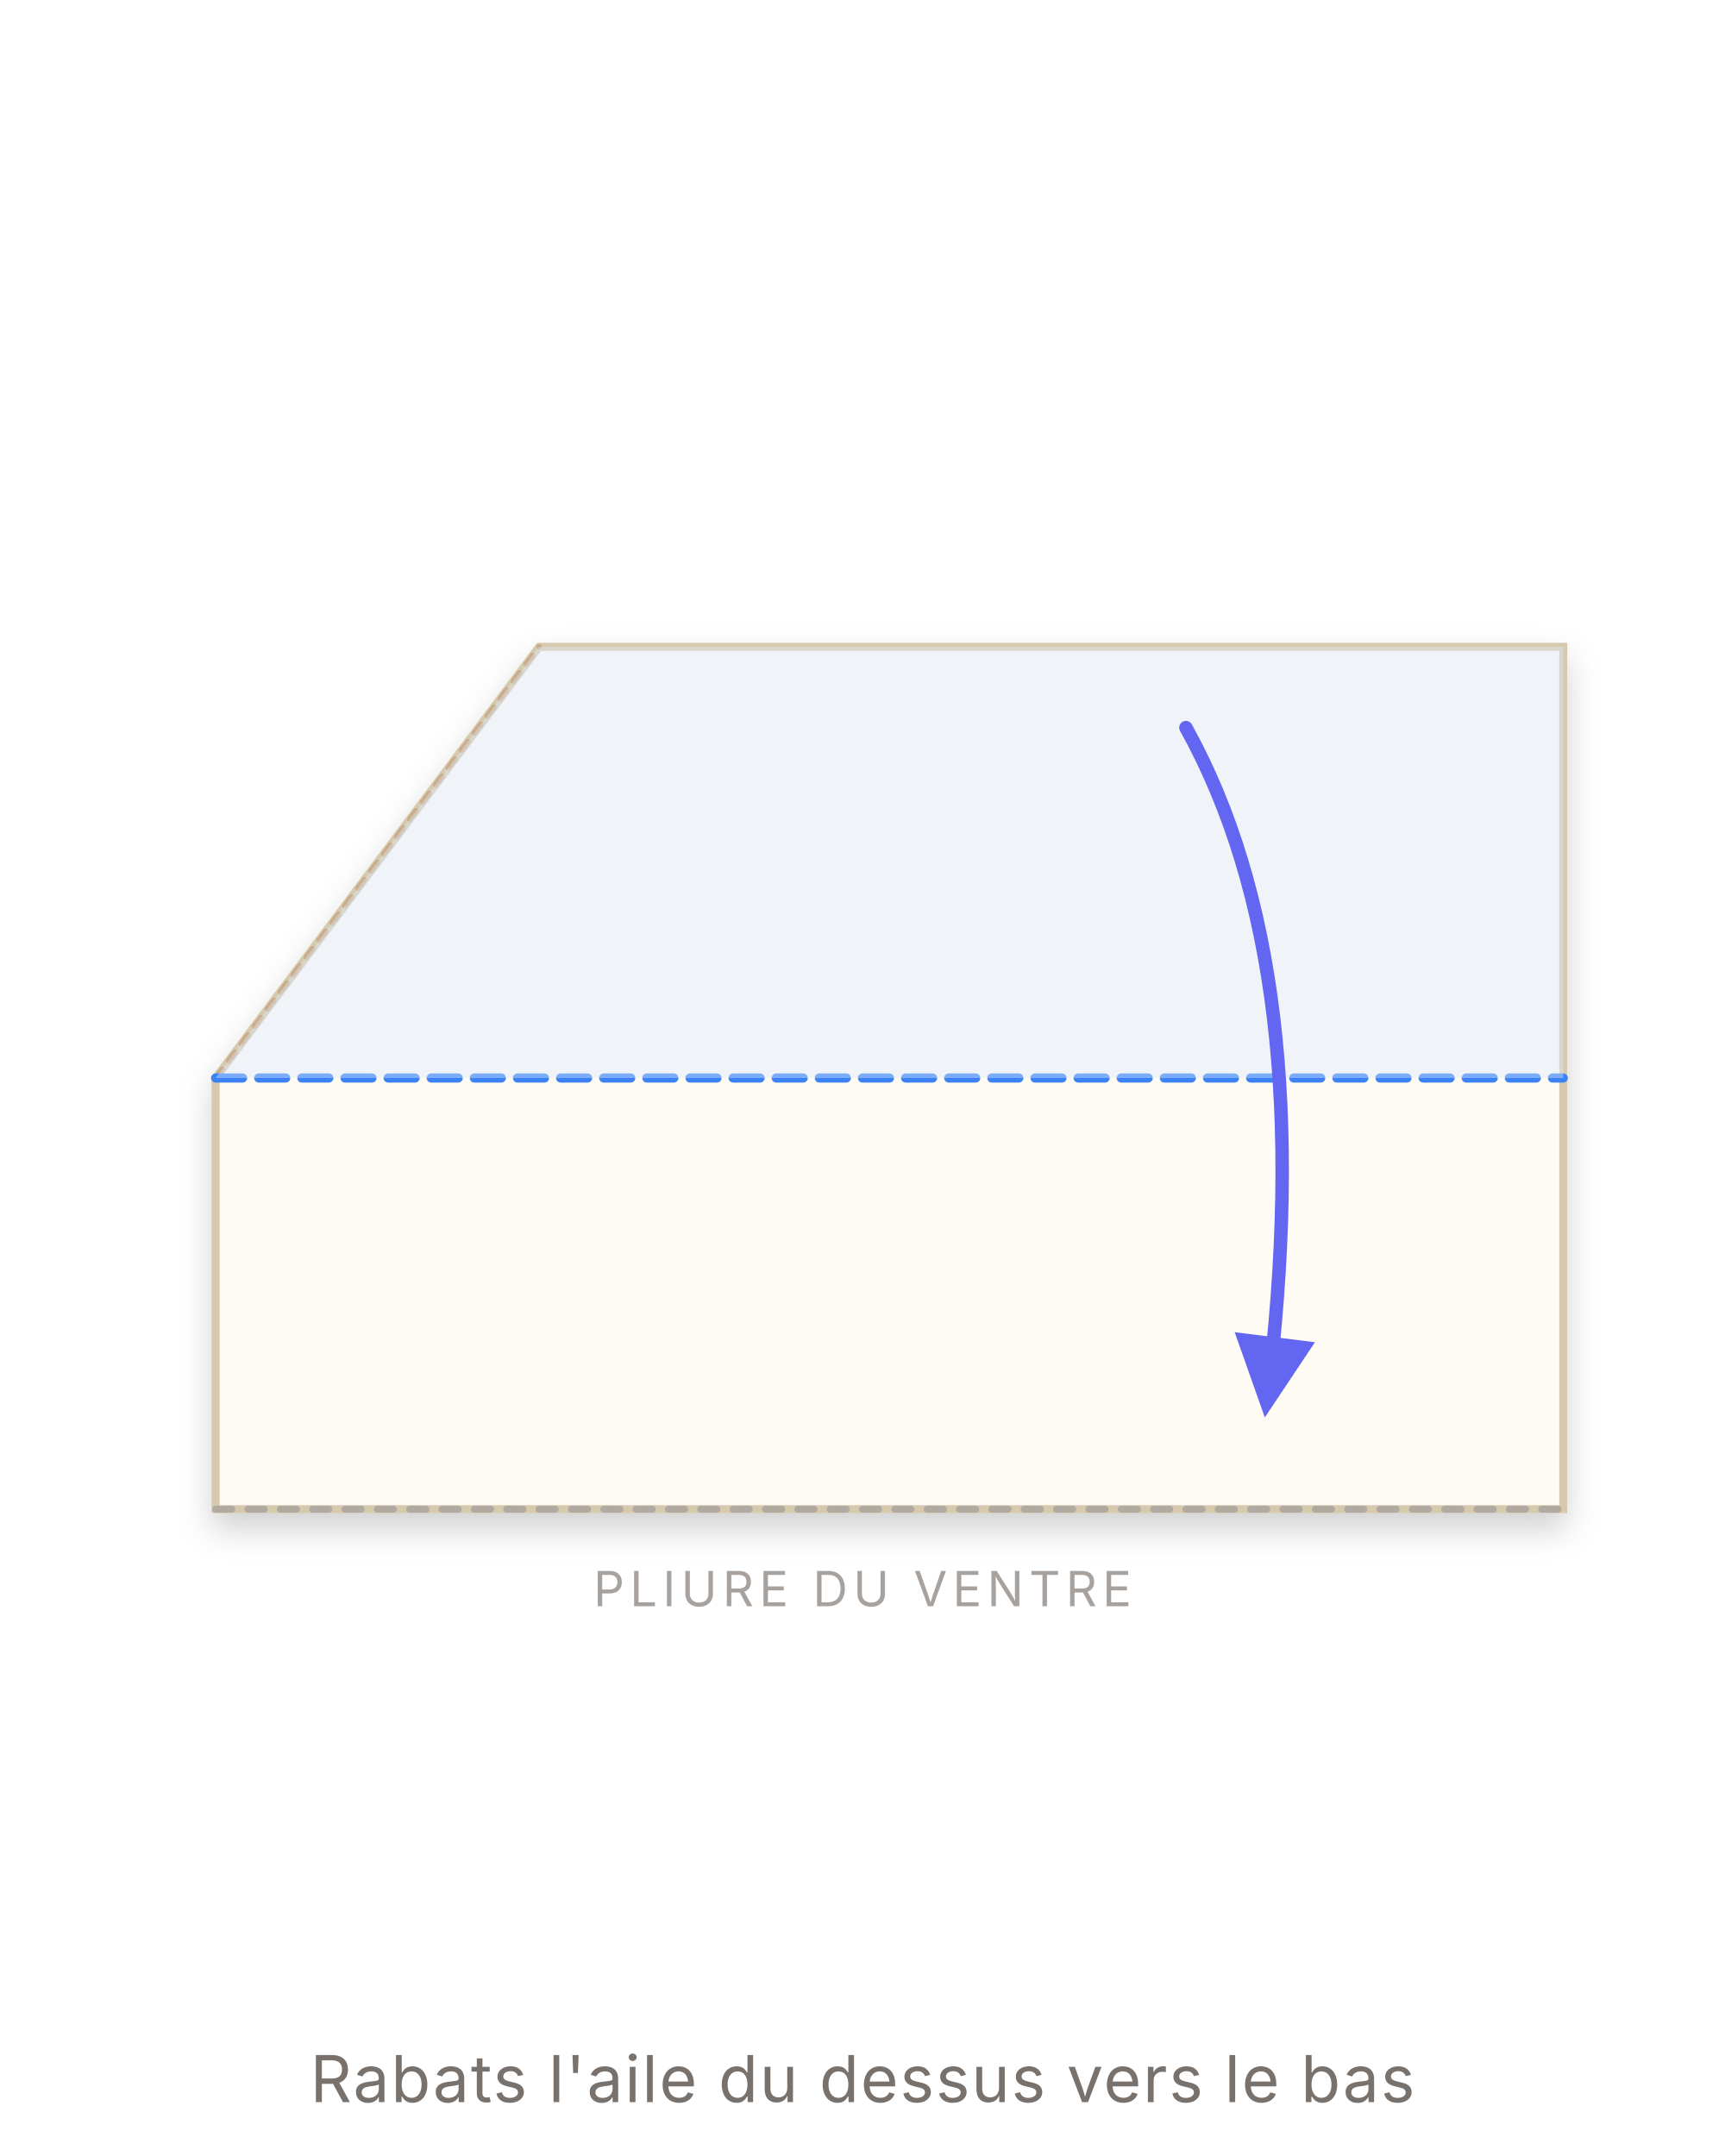
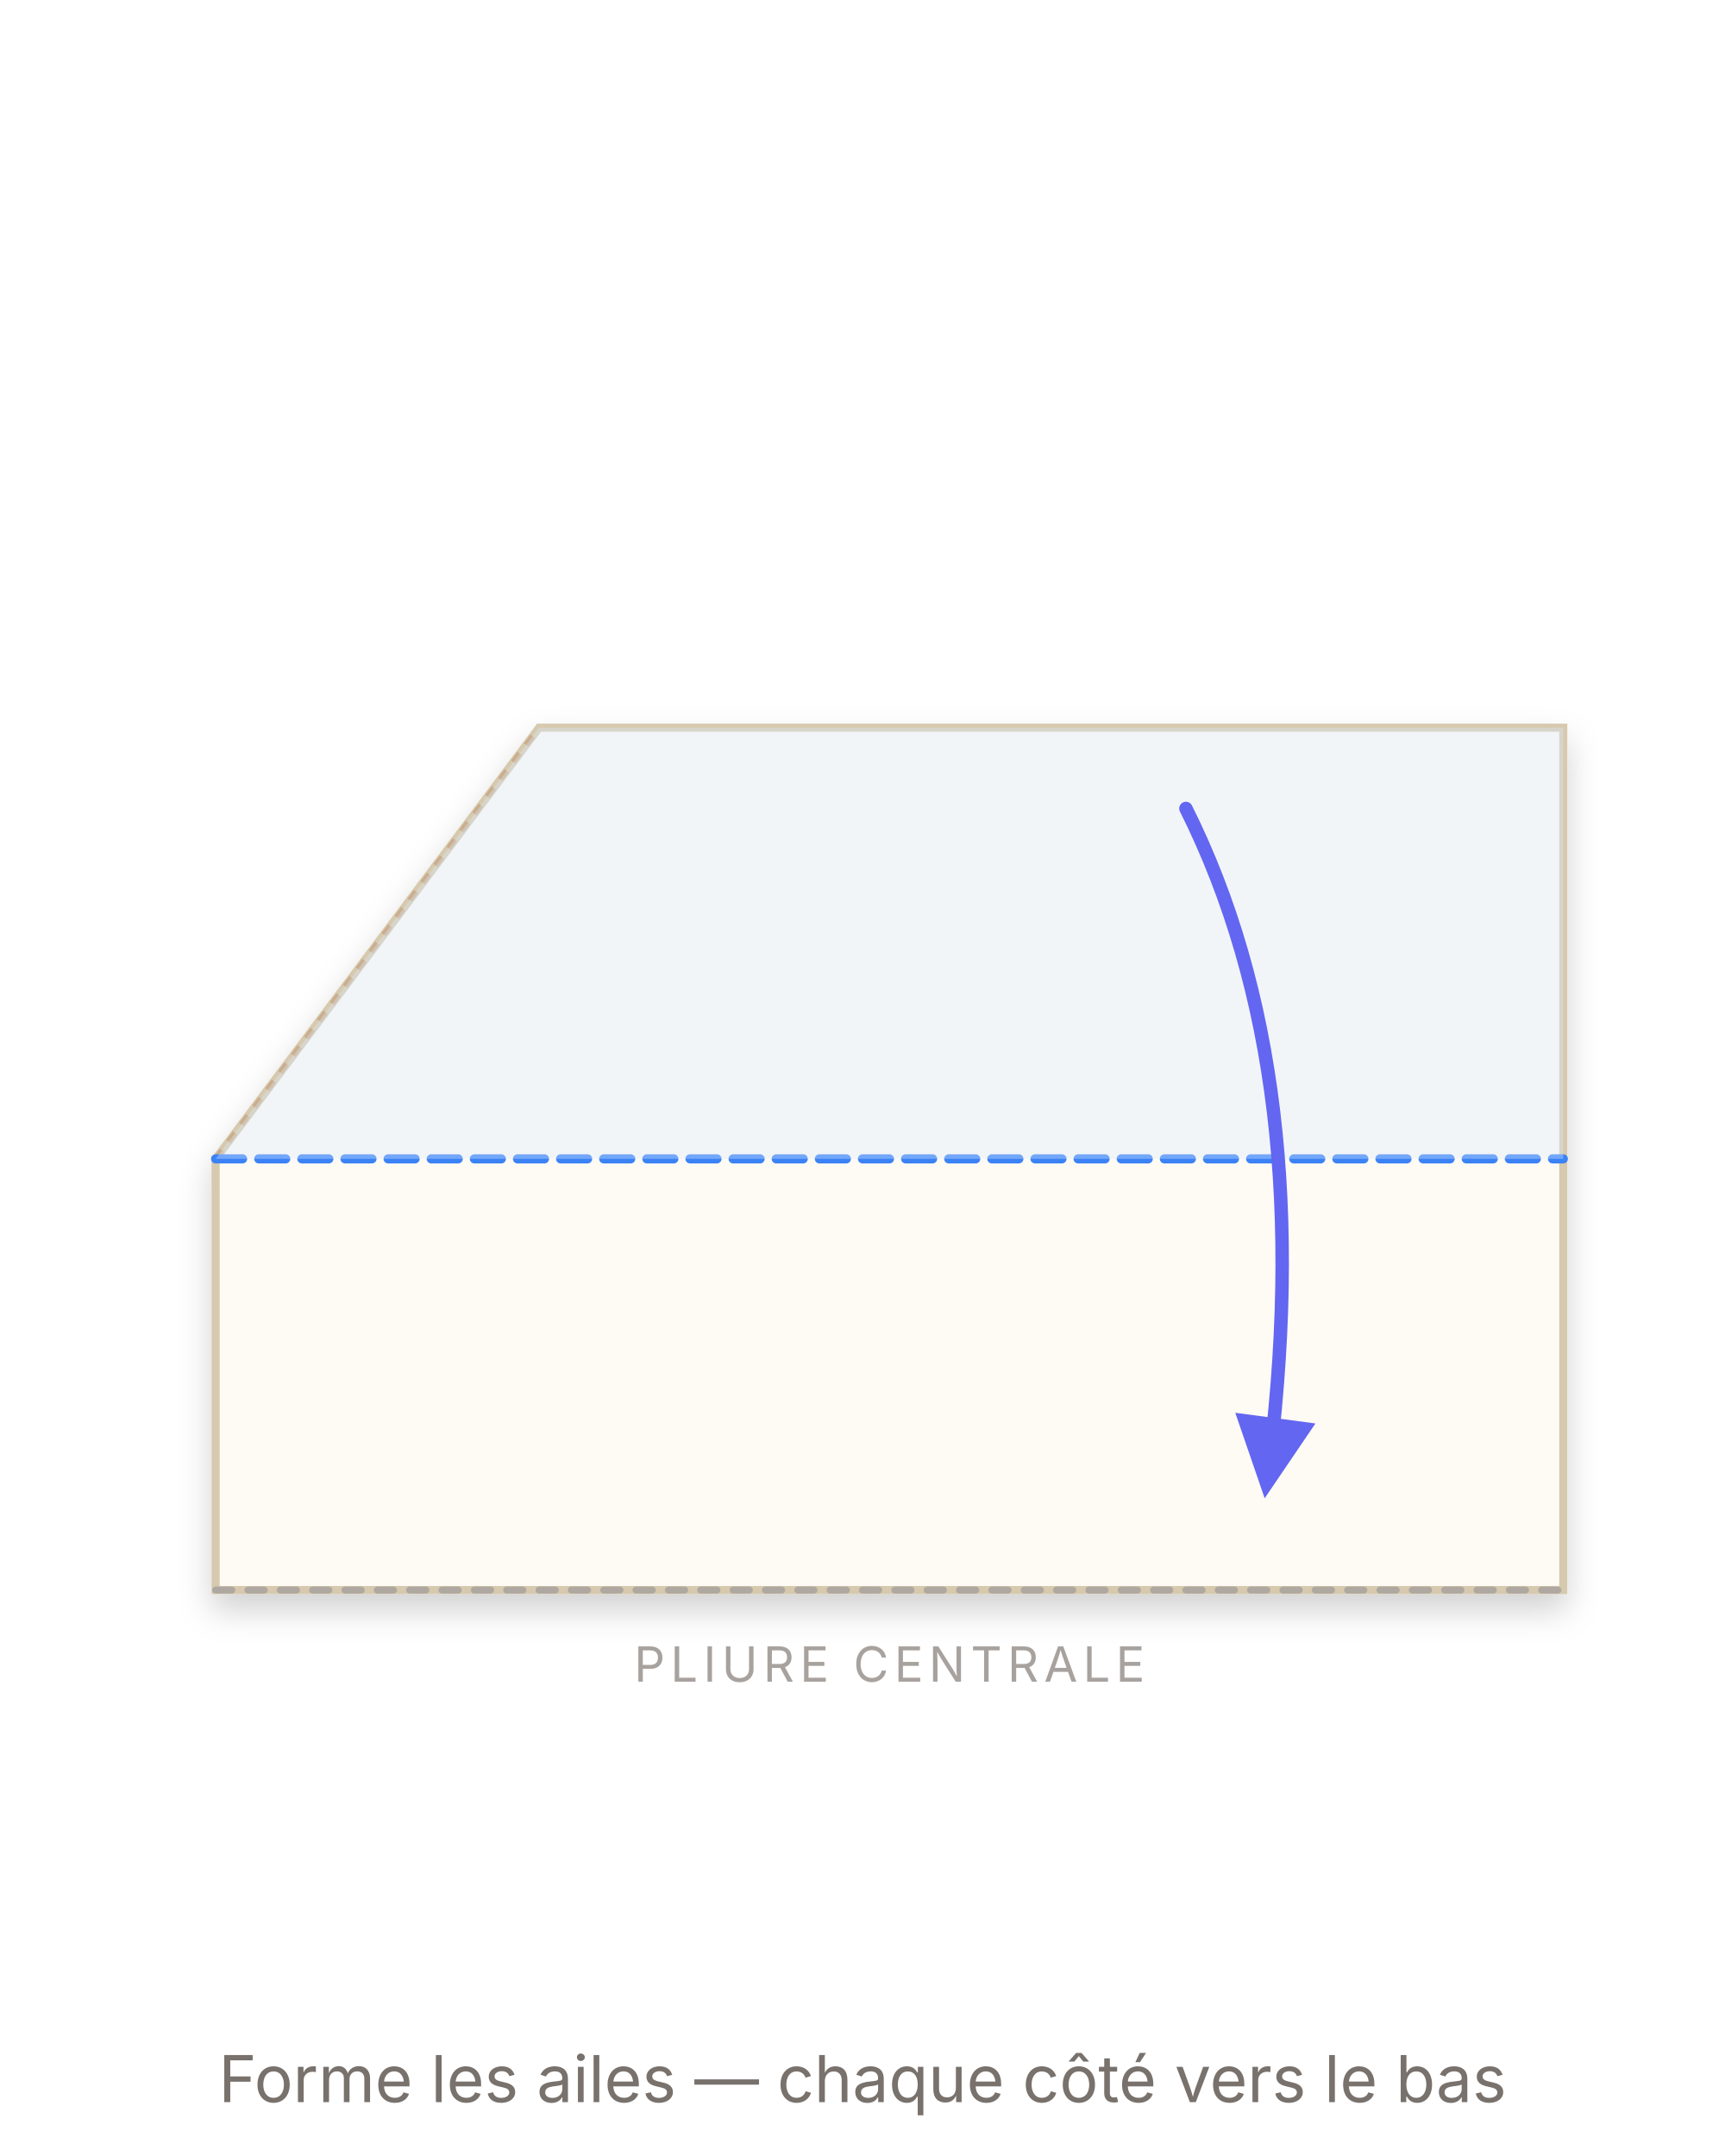
- <svg xmlns="http://www.w3.org/2000/svg" viewBox="0 0 320 400" fill="none" font-family="system-ui, -apple-system, sans-serif">
+ <svg xmlns="http://www.w3.org/2000/svg" viewBox="0 0 320 400" fill="none" font-family="system-ui,-apple-system,sans-serif">
  <defs>
    <filter id="ps" x="-10%" y="-10%" width="120%" height="120%">
      <feGaussianBlur in="SourceAlpha" stdDeviation="3" />
      <feOffset dx="0" dy="3" />
      <feComponentTransfer>
        <feFuncA type="linear" slope="0.18" />
      </feComponentTransfer>
      <feMerge>
        <feMergeNode />
        <feMergeNode in="SourceGraphic" />
      </feMerge>
    </filter>
    <marker id="arr" viewBox="0 0 10 10" refX="8" refY="5" markerWidth="6" markerHeight="6" orient="auto-start-reverse">
      <path d="M 0 0 L 10 5 L 0 10 z" fill="#6366f1" />
    </marker>
    <marker id="arrT" viewBox="0 0 10 10" refX="8" refY="5" markerWidth="6" markerHeight="6" orient="auto-start-reverse">
      <path d="M 0 0 L 10 5 L 0 10 z" fill="#14b8a6" />
    </marker>
    <linearGradient id="foldTri" x1="0" y1="0" x2="1" y2="1">
      <stop offset="0" stop-color="#fff7ed" />
      <stop offset="1" stop-color="#fed7aa" stop-opacity="0.7" />
    </linearGradient>
  </defs>
-   <polygon points="40,200 100,120 290,120 290,280 40,280" fill="#fefaf4" stroke="#d6c9ae" stroke-width="1.5" filter="url(#ps)" />
-   <line x1="40" y1="280" x2="290" y2="280" stroke="#a8a29e" stroke-width="1.3" stroke-dasharray="3 3" stroke-linecap="round" opacity="0.8" />
-   <text x="160" y="298" text-anchor="middle" font-size="9" fill="#a8a29e" letter-spacing="1">PLIURE DU VENTRE</text>
-   <line x1="40" y1="200" x2="100" y2="120" stroke="#c4a07c" stroke-width="1" stroke-dasharray="2 2" stroke-linecap="round" opacity="0.7" />
-   <line x1="40" y1="200" x2="290" y2="200" stroke="#3b82f6" stroke-width="1.7" stroke-dasharray="5 3" stroke-linecap="round" />
-   <polygon points="40,200 100,120 290,120 290,200" fill="#dbeafe" opacity="0.4" />
-   <path d="M 220 135 Q 245 180 235 260" stroke="#6366f1" stroke-width="2.5" stroke-linecap="round" fill="none" marker-end="url(#arr)" />
-   <text x="160" y="390" text-anchor="middle" font-size="12" fill="#78716c" letter-spacing="0.3">Rabats l'aile du dessus vers le bas</text>
+   <polygon points="40,215 100,135 290,135 290,295 40,295" fill="#fefaf4" stroke="#d6c9ae" stroke-width="1.5" filter="url(#ps)" />
+   <line x1="40" y1="295" x2="290" y2="295" stroke="#a8a29e" stroke-width="1.3" stroke-dasharray="3 3" stroke-linecap="round" opacity="0.85" />
+   <text x="165" y="312" text-anchor="middle" font-size="9" fill="#a8a29e" letter-spacing="1">PLIURE CENTRALE</text>
+   <line x1="40" y1="215" x2="100" y2="135" stroke="#c4a07c" stroke-width="1" stroke-dasharray="2 2" opacity="0.7" />
+   <line x1="40" y1="215" x2="290" y2="215" stroke="#3b82f6" stroke-width="1.7" stroke-dasharray="5 3" stroke-linecap="round" />
+   <polygon points="40,215 100,135 290,135 290,215" fill="#dbeafe" opacity="0.35" />
+   <path d="M 220 150 Q 245 200 235 275" stroke="#6366f1" stroke-width="2.5" stroke-linecap="round" fill="none" marker-end="url(#arr)" />
+   <text x="160" y="390" text-anchor="middle" font-size="12" fill="#78716c">Forme les ailes — chaque côté vers le bas</text>
</svg>
